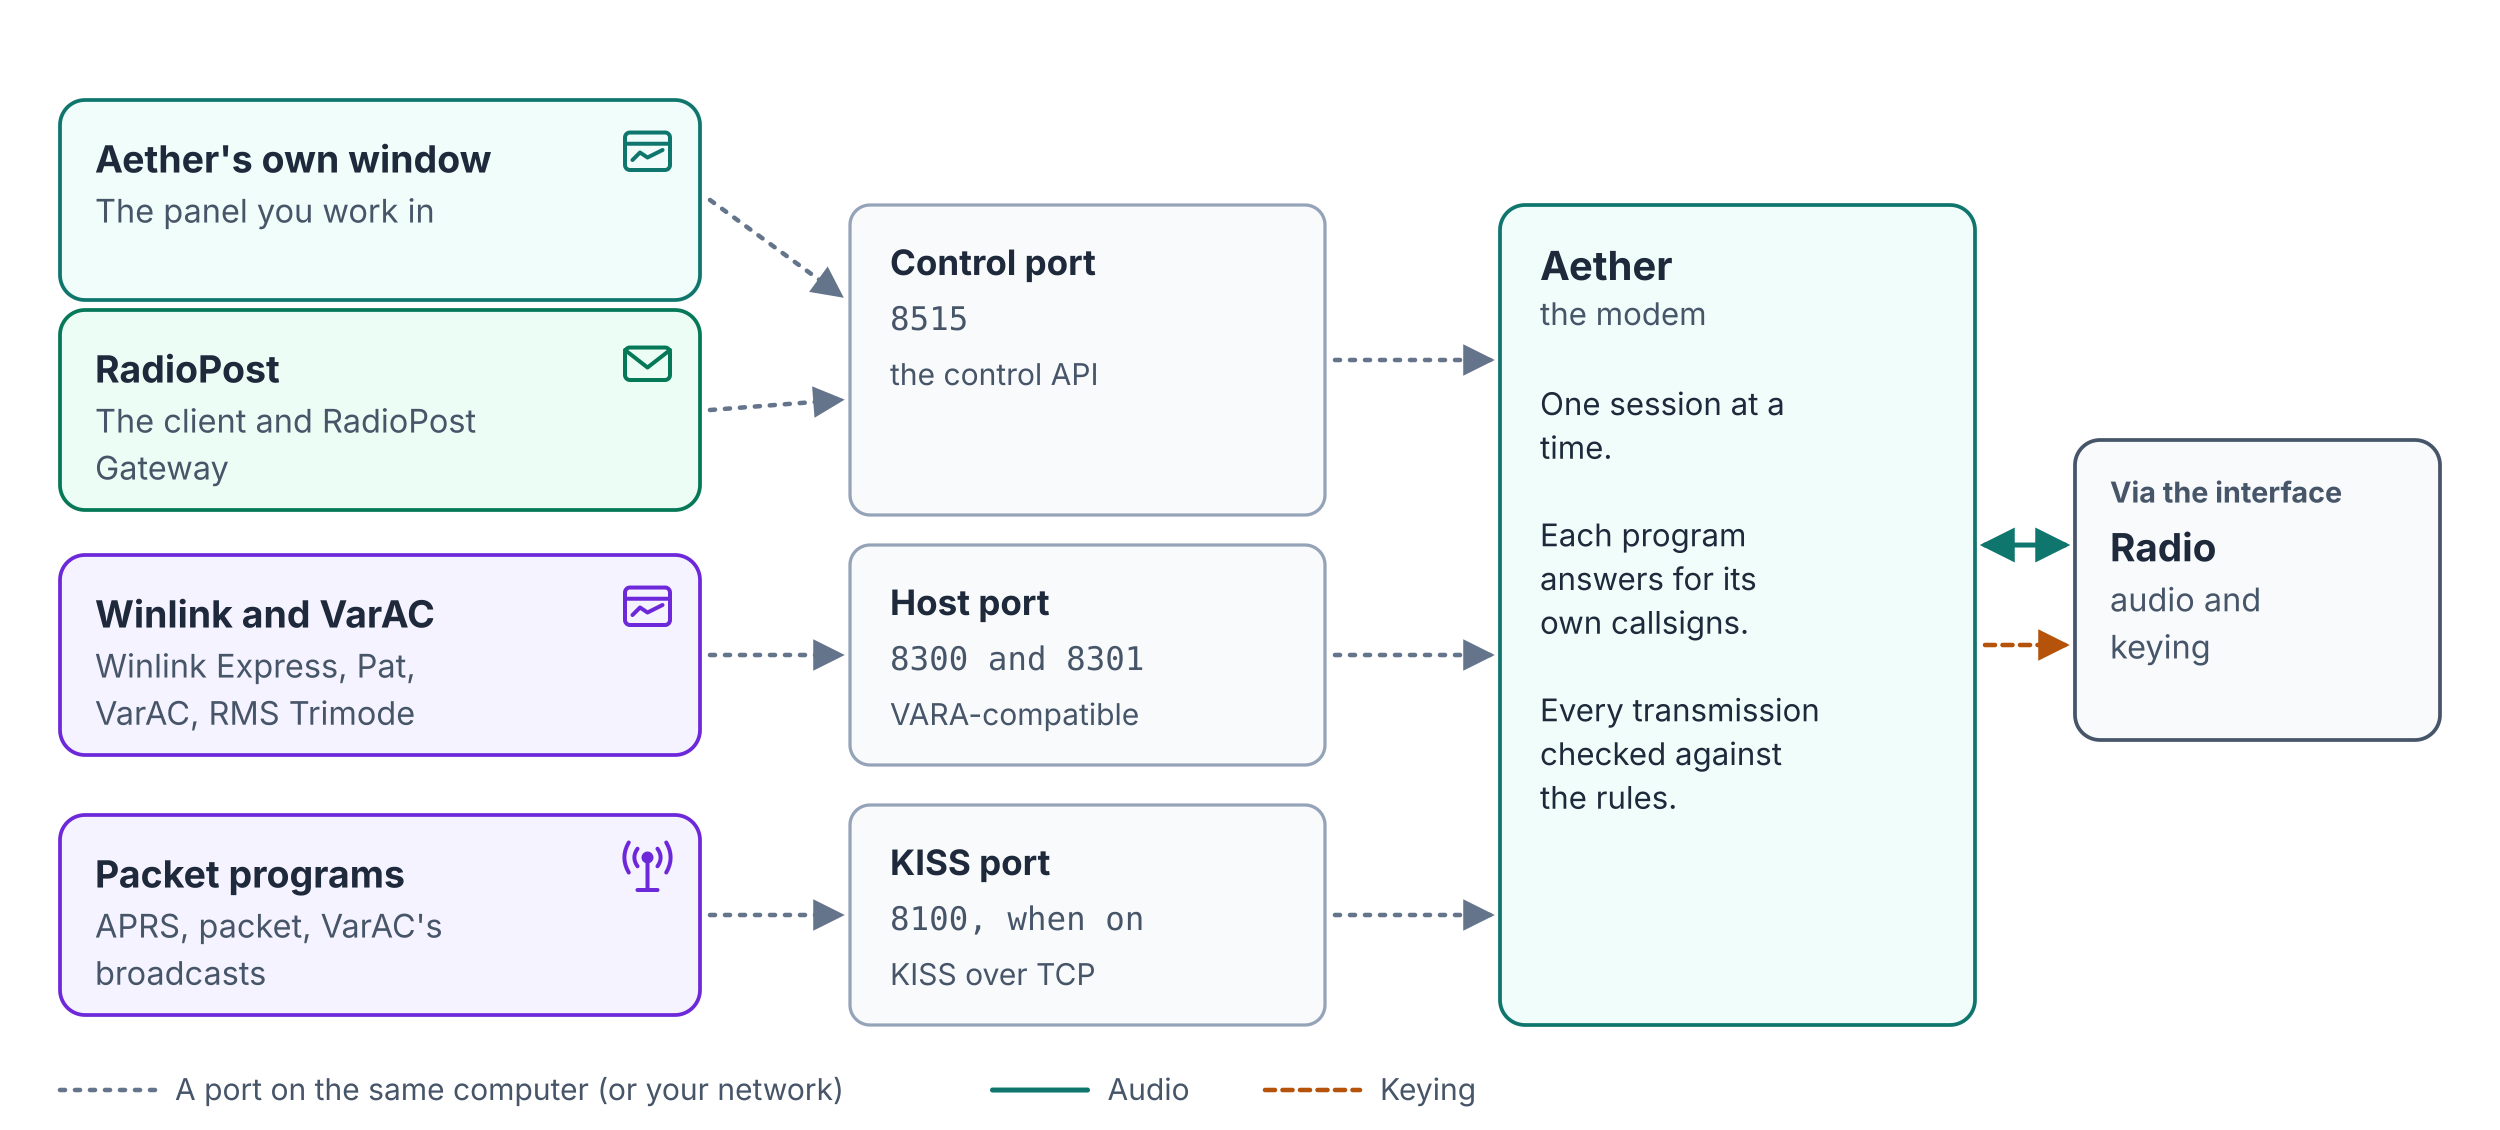
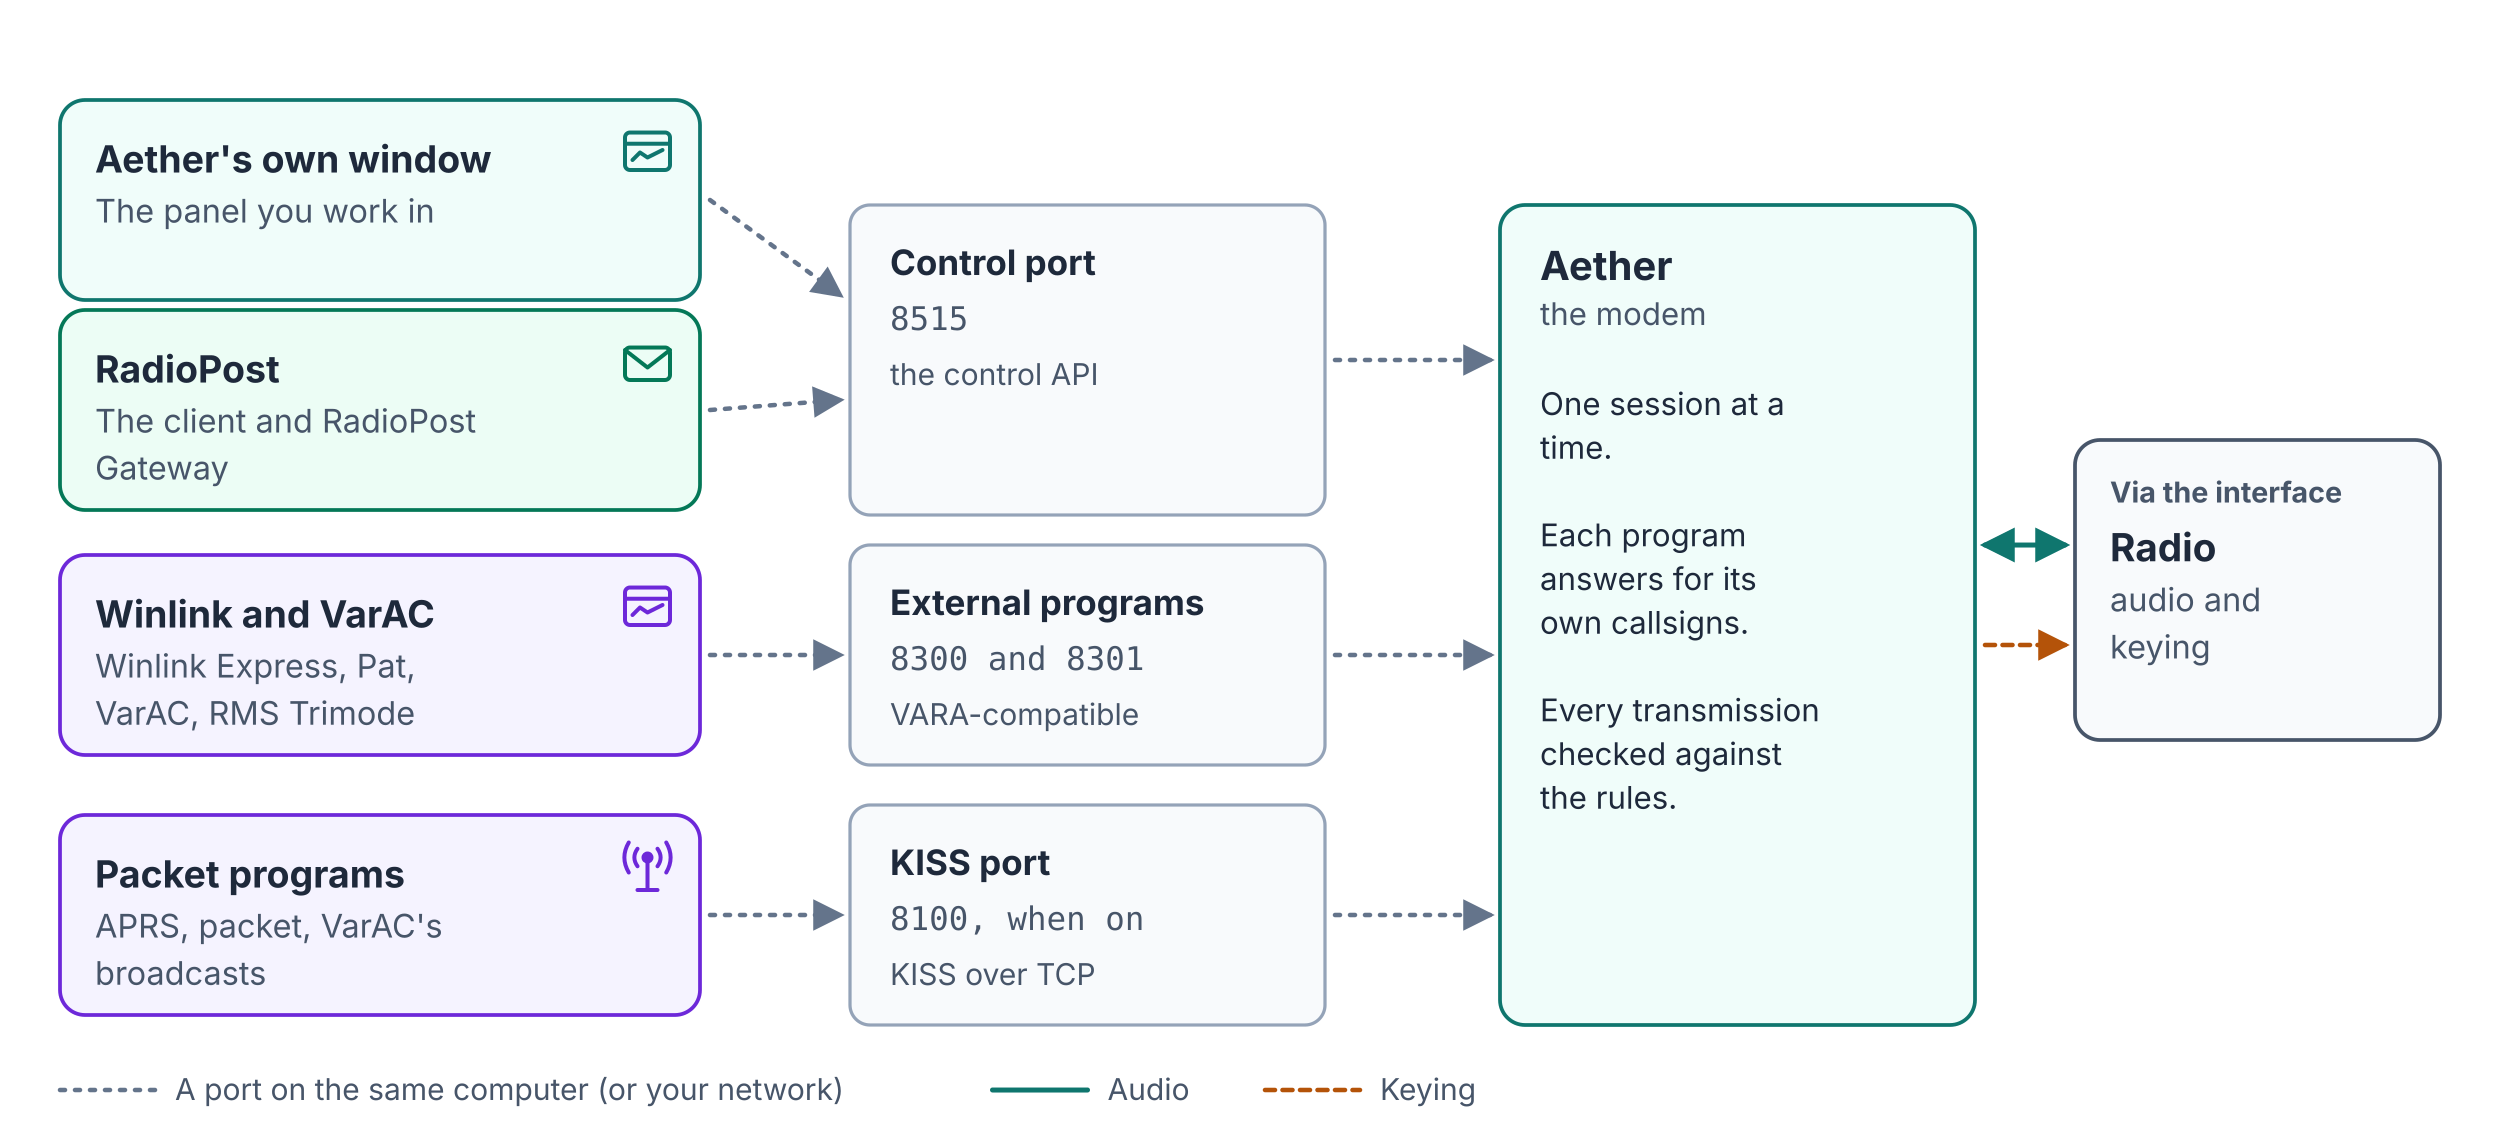
<svg xmlns="http://www.w3.org/2000/svg" viewBox="0 0 1000 452" width="1000" height="452" role="img" aria-label="The programs that use Aether and the ports they connect to">
  <defs>
    <marker id="ah-radio" viewBox="0 0 10 10" refX="8.5" refY="5" markerWidth="7" markerHeight="7" orient="auto-start-reverse">
      <path d="M 0 0 L 10 5 L 0 10 z" fill="#c2410c" />
    </marker>
    <marker id="ah-audio" viewBox="0 0 10 10" refX="8.5" refY="5" markerWidth="7" markerHeight="7" orient="auto-start-reverse">
      <path d="M 0 0 L 10 5 L 0 10 z" fill="#0f766e" />
    </marker>
    <marker id="ah-key" viewBox="0 0 10 10" refX="8.5" refY="5" markerWidth="7" markerHeight="7" orient="auto-start-reverse">
      <path d="M 0 0 L 10 5 L 0 10 z" fill="#b45309" />
    </marker>
    <marker id="ah-local" viewBox="0 0 10 10" refX="8.5" refY="5" markerWidth="7" markerHeight="7" orient="auto-start-reverse">
      <path d="M 0 0 L 10 5 L 0 10 z" fill="#64748b" />
    </marker>
    <marker id="ah-internet" viewBox="0 0 10 10" refX="8.5" refY="5" markerWidth="7" markerHeight="7" orient="auto-start-reverse">
      <path d="M 0 0 L 10 5 L 0 10 z" fill="#334155" />
    </marker>
    <marker id="ah-cable" viewBox="0 0 10 10" refX="8.5" refY="5" markerWidth="7" markerHeight="7" orient="auto-start-reverse">
      <path d="M 0 0 L 10 5 L 0 10 z" fill="#334155" />
    </marker>
    <marker id="ah-fail" viewBox="0 0 10 10" refX="8.5" refY="5" markerWidth="7" markerHeight="7" orient="auto-start-reverse">
      <path d="M 0 0 L 10 5 L 0 10 z" fill="#b91c1c" />
    </marker>
    <marker id="ah-plan" viewBox="0 0 10 10" refX="8.5" refY="5" markerWidth="7" markerHeight="7" orient="auto-start-reverse">
      <path d="M 0 0 L 10 5 L 0 10 z" fill="#94a3b8" />
    </marker>
  </defs>
  <rect x="0" y="0" width="1000" height="452" fill="#ffffff" />
  <rect x="24" y="40" width="256" height="80" rx="10" fill="#f0fdfa" stroke="#0f766e" stroke-width="1.5" />
  <text xml:space="preserve" x="38" y="69" font-family="Inter, 'Segoe UI', 'Helvetica Neue', Helvetica, Arial, sans-serif" font-size="15" font-weight="700" fill="#1e293b" text-anchor="start">Aether's own window</text>
  <text xml:space="preserve" x="38" y="89" font-family="Inter, 'Segoe UI', 'Helvetica Neue', Helvetica, Arial, sans-serif" font-size="13" font-weight="400" fill="#475569" text-anchor="start">The panel you work in</text>
  <g fill="none" stroke="#0f766e" stroke-width="1.6" stroke-linecap="round" stroke-linejoin="round">
    <rect x="250" y="53" width="18" height="15" rx="2" />
    <path d="M 250 57.5 L 268 57.5" />
    <path d="M 253 64 L 256 61 L 259 63 L 265 60" />
  </g>
  <rect x="24" y="124" width="256" height="80" rx="10" fill="#ecfdf5" stroke="#047857" stroke-width="1.5" />
  <text xml:space="preserve" x="38" y="153" font-family="Inter, 'Segoe UI', 'Helvetica Neue', Helvetica, Arial, sans-serif" font-size="15" font-weight="700" fill="#1e293b" text-anchor="start">RadioPost</text>
  <text xml:space="preserve" x="38" y="173" font-family="Inter, 'Segoe UI', 'Helvetica Neue', Helvetica, Arial, sans-serif" font-size="13" font-weight="400" fill="#475569" text-anchor="start">The client and RadioPost</text>
  <text xml:space="preserve" x="38" y="191.8" font-family="Inter, 'Segoe UI', 'Helvetica Neue', Helvetica, Arial, sans-serif" font-size="13" font-weight="400" fill="#475569" text-anchor="start">Gateway</text>
  <g fill="none" stroke="#047857" stroke-width="1.6" stroke-linecap="round" stroke-linejoin="round">
    <rect x="250" y="139" width="18" height="13" rx="2" />
    <path d="M 250 140 L 259 147 L 268 140" />
  </g>
  <rect x="24" y="222" width="256" height="80" rx="10" fill="#f5f3ff" stroke="#6d28d9" stroke-width="1.5" />
  <text xml:space="preserve" x="38" y="251" font-family="Inter, 'Segoe UI', 'Helvetica Neue', Helvetica, Arial, sans-serif" font-size="15" font-weight="700" fill="#1e293b" text-anchor="start">Winlink and VarAC</text>
  <text xml:space="preserve" x="38" y="271" font-family="Inter, 'Segoe UI', 'Helvetica Neue', Helvetica, Arial, sans-serif" font-size="13" font-weight="400" fill="#475569" text-anchor="start">Winlink Express, Pat,</text>
  <text xml:space="preserve" x="38" y="289.9" font-family="Inter, 'Segoe UI', 'Helvetica Neue', Helvetica, Arial, sans-serif" font-size="13" font-weight="400" fill="#475569" text-anchor="start">VarAC, RMS Trimode</text>
  <g fill="none" stroke="#6d28d9" stroke-width="1.6" stroke-linecap="round" stroke-linejoin="round">
    <rect x="250" y="235" width="18" height="15" rx="2" />
    <path d="M 250 239.5 L 268 239.5" />
    <path d="M 253 246 L 256 243 L 259 245 L 265 242" />
  </g>
  <rect x="24" y="326" width="256" height="80" rx="10" fill="#f5f3ff" stroke="#6d28d9" stroke-width="1.5" />
  <text xml:space="preserve" x="38" y="355" font-family="Inter, 'Segoe UI', 'Helvetica Neue', Helvetica, Arial, sans-serif" font-size="15" font-weight="700" fill="#1e293b" text-anchor="start">Packet programs</text>
  <text xml:space="preserve" x="38" y="375" font-family="Inter, 'Segoe UI', 'Helvetica Neue', Helvetica, Arial, sans-serif" font-size="13" font-weight="400" fill="#475569" text-anchor="start">APRS, packet, VarAC's</text>
  <text xml:space="preserve" x="38" y="393.9" font-family="Inter, 'Segoe UI', 'Helvetica Neue', Helvetica, Arial, sans-serif" font-size="13" font-weight="400" fill="#475569" text-anchor="start">broadcasts</text>
  <g fill="none" stroke="#6d28d9" stroke-width="1.6" stroke-linecap="round">
    <path d="M 259 344 L 259 356 M 255 356 L 263 356" />
    <circle cx="259" cy="343" r="1.6" fill="#6d28d9" />
    <path d="M 255 339.5 Q 252.5 343 255 346.5" />
    <path d="M 263 339.5 Q 265.5 343 263 346.5" />
    <path d="M 251.5 337 Q 248 343 251.5 349" />
    <path d="M 266.5 337 Q 270 343 266.5 349" />
  </g>
  <rect x="340" y="82" width="190" height="124" rx="8" fill="#f8fafc" stroke="#94a3b8" stroke-width="1.3" />
  <text xml:space="preserve" x="356" y="110" font-family="Inter, 'Segoe UI', 'Helvetica Neue', Helvetica, Arial, sans-serif" font-size="14" font-weight="700" fill="#1e293b" text-anchor="start">Control port</text>
  <text xml:space="preserve" x="356" y="132" font-family="'JetBrains Mono', 'Cascadia Mono', Consolas, 'DejaVu Sans Mono', Menlo, monospace" font-size="13" font-weight="400" fill="#475569" text-anchor="start">8515</text>
  <text xml:space="preserve" x="356" y="154" font-family="Inter, 'Segoe UI', 'Helvetica Neue', Helvetica, Arial, sans-serif" font-size="12" font-weight="400" fill="#475569" text-anchor="start">the control API</text>
  <rect x="340" y="218" width="190" height="88" rx="8" fill="#f8fafc" stroke="#94a3b8" stroke-width="1.3" />
-   <text xml:space="preserve" x="356" y="246" font-family="Inter, 'Segoe UI', 'Helvetica Neue', Helvetica, Arial, sans-serif" font-size="14" font-weight="700" fill="#1e293b" text-anchor="start">Host port</text>
+   <text xml:space="preserve" x="356" y="246" font-family="Inter, 'Segoe UI', 'Helvetica Neue', Helvetica, Arial, sans-serif" font-size="14" font-weight="700" fill="#1e293b" text-anchor="start">External programs</text>
  <text xml:space="preserve" x="356" y="268" font-family="'JetBrains Mono', 'Cascadia Mono', Consolas, 'DejaVu Sans Mono', Menlo, monospace" font-size="13" font-weight="400" fill="#475569" text-anchor="start">8300 and 8301</text>
  <text xml:space="preserve" x="356" y="290" font-family="Inter, 'Segoe UI', 'Helvetica Neue', Helvetica, Arial, sans-serif" font-size="12" font-weight="400" fill="#475569" text-anchor="start">VARA-compatible</text>
  <rect x="340" y="322" width="190" height="88" rx="8" fill="#f8fafc" stroke="#94a3b8" stroke-width="1.3" />
  <text xml:space="preserve" x="356" y="350" font-family="Inter, 'Segoe UI', 'Helvetica Neue', Helvetica, Arial, sans-serif" font-size="14" font-weight="700" fill="#1e293b" text-anchor="start">KISS port</text>
  <text xml:space="preserve" x="356" y="372" font-family="'JetBrains Mono', 'Cascadia Mono', Consolas, 'DejaVu Sans Mono', Menlo, monospace" font-size="13" font-weight="400" fill="#475569" text-anchor="start">8100, when on</text>
  <text xml:space="preserve" x="356" y="394" font-family="Inter, 'Segoe UI', 'Helvetica Neue', Helvetica, Arial, sans-serif" font-size="12" font-weight="400" fill="#475569" text-anchor="start">KISS over TCP</text>
  <path d="M 284 80 L 336 118" fill="none" stroke="#64748b" stroke-width="1.8" stroke-dasharray="2 4" stroke-linecap="round" stroke-linejoin="round" marker-end="url(#ah-local)" />
  <path d="M 284 164 L 336 160" fill="none" stroke="#64748b" stroke-width="1.8" stroke-dasharray="2 4" stroke-linecap="round" stroke-linejoin="round" marker-end="url(#ah-local)" />
  <path d="M 284 262 L 336 262" fill="none" stroke="#64748b" stroke-width="1.8" stroke-dasharray="2 4" stroke-linecap="round" stroke-linejoin="round" marker-end="url(#ah-local)" />
  <path d="M 284 366 L 336 366" fill="none" stroke="#64748b" stroke-width="1.8" stroke-dasharray="2 4" stroke-linecap="round" stroke-linejoin="round" marker-end="url(#ah-local)" />
  <rect x="600" y="82" width="190" height="328" rx="10" fill="#f0fdfa" stroke="#0f766e" stroke-width="1.5" />
  <text xml:space="preserve" x="616" y="112" font-family="Inter, 'Segoe UI', 'Helvetica Neue', Helvetica, Arial, sans-serif" font-size="16" font-weight="700" fill="#1e293b" text-anchor="start">Aether</text>
  <text xml:space="preserve" x="616" y="130" font-family="Inter, 'Segoe UI', 'Helvetica Neue', Helvetica, Arial, sans-serif" font-size="12.5" font-weight="400" fill="#475569" text-anchor="start">the modem</text>
  <text xml:space="preserve" x="616" y="166" font-family="Inter, 'Segoe UI', 'Helvetica Neue', Helvetica, Arial, sans-serif" font-size="12.5" font-weight="400" fill="#1e293b" text-anchor="start">One session at a</text>
  <text xml:space="preserve" x="616" y="183.5" font-family="Inter, 'Segoe UI', 'Helvetica Neue', Helvetica, Arial, sans-serif" font-size="12.5" font-weight="400" fill="#1e293b" text-anchor="start">time.</text>
  <text xml:space="preserve" x="616" y="201" font-family="Inter, 'Segoe UI', 'Helvetica Neue', Helvetica, Arial, sans-serif" font-size="12.5" font-weight="400" fill="#1e293b" text-anchor="start" />
  <text xml:space="preserve" x="616" y="218.5" font-family="Inter, 'Segoe UI', 'Helvetica Neue', Helvetica, Arial, sans-serif" font-size="12.5" font-weight="400" fill="#1e293b" text-anchor="start">Each program</text>
  <text xml:space="preserve" x="616" y="236" font-family="Inter, 'Segoe UI', 'Helvetica Neue', Helvetica, Arial, sans-serif" font-size="12.5" font-weight="400" fill="#1e293b" text-anchor="start">answers for its</text>
  <text xml:space="preserve" x="616" y="253.5" font-family="Inter, 'Segoe UI', 'Helvetica Neue', Helvetica, Arial, sans-serif" font-size="12.5" font-weight="400" fill="#1e293b" text-anchor="start">own callsigns.</text>
  <text xml:space="preserve" x="616" y="271" font-family="Inter, 'Segoe UI', 'Helvetica Neue', Helvetica, Arial, sans-serif" font-size="12.5" font-weight="400" fill="#1e293b" text-anchor="start" />
  <text xml:space="preserve" x="616" y="288.5" font-family="Inter, 'Segoe UI', 'Helvetica Neue', Helvetica, Arial, sans-serif" font-size="12.5" font-weight="400" fill="#1e293b" text-anchor="start">Every transmission</text>
  <text xml:space="preserve" x="616" y="306" font-family="Inter, 'Segoe UI', 'Helvetica Neue', Helvetica, Arial, sans-serif" font-size="12.5" font-weight="400" fill="#1e293b" text-anchor="start">checked against</text>
  <text xml:space="preserve" x="616" y="323.5" font-family="Inter, 'Segoe UI', 'Helvetica Neue', Helvetica, Arial, sans-serif" font-size="12.5" font-weight="400" fill="#1e293b" text-anchor="start">the rules.</text>
  <path d="M 534 144 L 596 144" fill="none" stroke="#64748b" stroke-width="1.8" stroke-dasharray="2 4" stroke-linecap="round" stroke-linejoin="round" marker-end="url(#ah-local)" />
  <path d="M 534 262 L 596 262" fill="none" stroke="#64748b" stroke-width="1.8" stroke-dasharray="2 4" stroke-linecap="round" stroke-linejoin="round" marker-end="url(#ah-local)" />
  <path d="M 534 366 L 596 366" fill="none" stroke="#64748b" stroke-width="1.8" stroke-dasharray="2 4" stroke-linecap="round" stroke-linejoin="round" marker-end="url(#ah-local)" />
  <rect x="830" y="176" width="146" height="120" rx="10" fill="#f8fafc" stroke="#475569" stroke-width="1.5" />
  <text xml:space="preserve" x="844" y="201" font-family="Inter, 'Segoe UI', 'Helvetica Neue', Helvetica, Arial, sans-serif" font-size="11.5" font-weight="650" fill="#475569" text-anchor="start">Via the interface</text>
  <text xml:space="preserve" x="844" y="224.5" font-family="Inter, 'Segoe UI', 'Helvetica Neue', Helvetica, Arial, sans-serif" font-size="15.5" font-weight="700" fill="#1e293b" text-anchor="start">Radio</text>
  <text xml:space="preserve" x="844" y="244.5" font-family="Inter, 'Segoe UI', 'Helvetica Neue', Helvetica, Arial, sans-serif" font-size="13" font-weight="400" fill="#475569" text-anchor="start">audio and</text>
  <text xml:space="preserve" x="844" y="263.4" font-family="Inter, 'Segoe UI', 'Helvetica Neue', Helvetica, Arial, sans-serif" font-size="13" font-weight="400" fill="#475569" text-anchor="start">keying</text>
  <path d="M 794 218 L 826 218" fill="none" stroke="#0f766e" stroke-width="2.0" stroke-linecap="round" stroke-linejoin="round" marker-start="url(#ah-audio)" marker-end="url(#ah-audio)" />
  <path d="M 794 258 L 826 258" fill="none" stroke="#b45309" stroke-width="1.8" stroke-dasharray="4 3" stroke-linecap="round" stroke-linejoin="round" marker-end="url(#ah-key)" />
  <path d="M 24 436 L 62 436" fill="none" stroke="#64748b" stroke-width="1.8" stroke-dasharray="2 4" stroke-linecap="round" stroke-linejoin="round" />
  <text xml:space="preserve" x="70" y="440" font-family="Inter, 'Segoe UI', 'Helvetica Neue', Helvetica, Arial, sans-serif" font-size="12" font-weight="400" fill="#475569" text-anchor="start">A port on the same computer (or your network)</text>
  <path d="M 397 436 L 435 436" fill="none" stroke="#0f766e" stroke-width="2.0" stroke-linecap="round" stroke-linejoin="round" />
  <text xml:space="preserve" x="443" y="440" font-family="Inter, 'Segoe UI', 'Helvetica Neue', Helvetica, Arial, sans-serif" font-size="12" font-weight="400" fill="#475569" text-anchor="start">Audio</text>
  <path d="M 506 436 L 544 436" fill="none" stroke="#b45309" stroke-width="1.8" stroke-dasharray="4 3" stroke-linecap="round" stroke-linejoin="round" />
  <text xml:space="preserve" x="552" y="440" font-family="Inter, 'Segoe UI', 'Helvetica Neue', Helvetica, Arial, sans-serif" font-size="12" font-weight="400" fill="#475569" text-anchor="start">Keying</text>
</svg>
